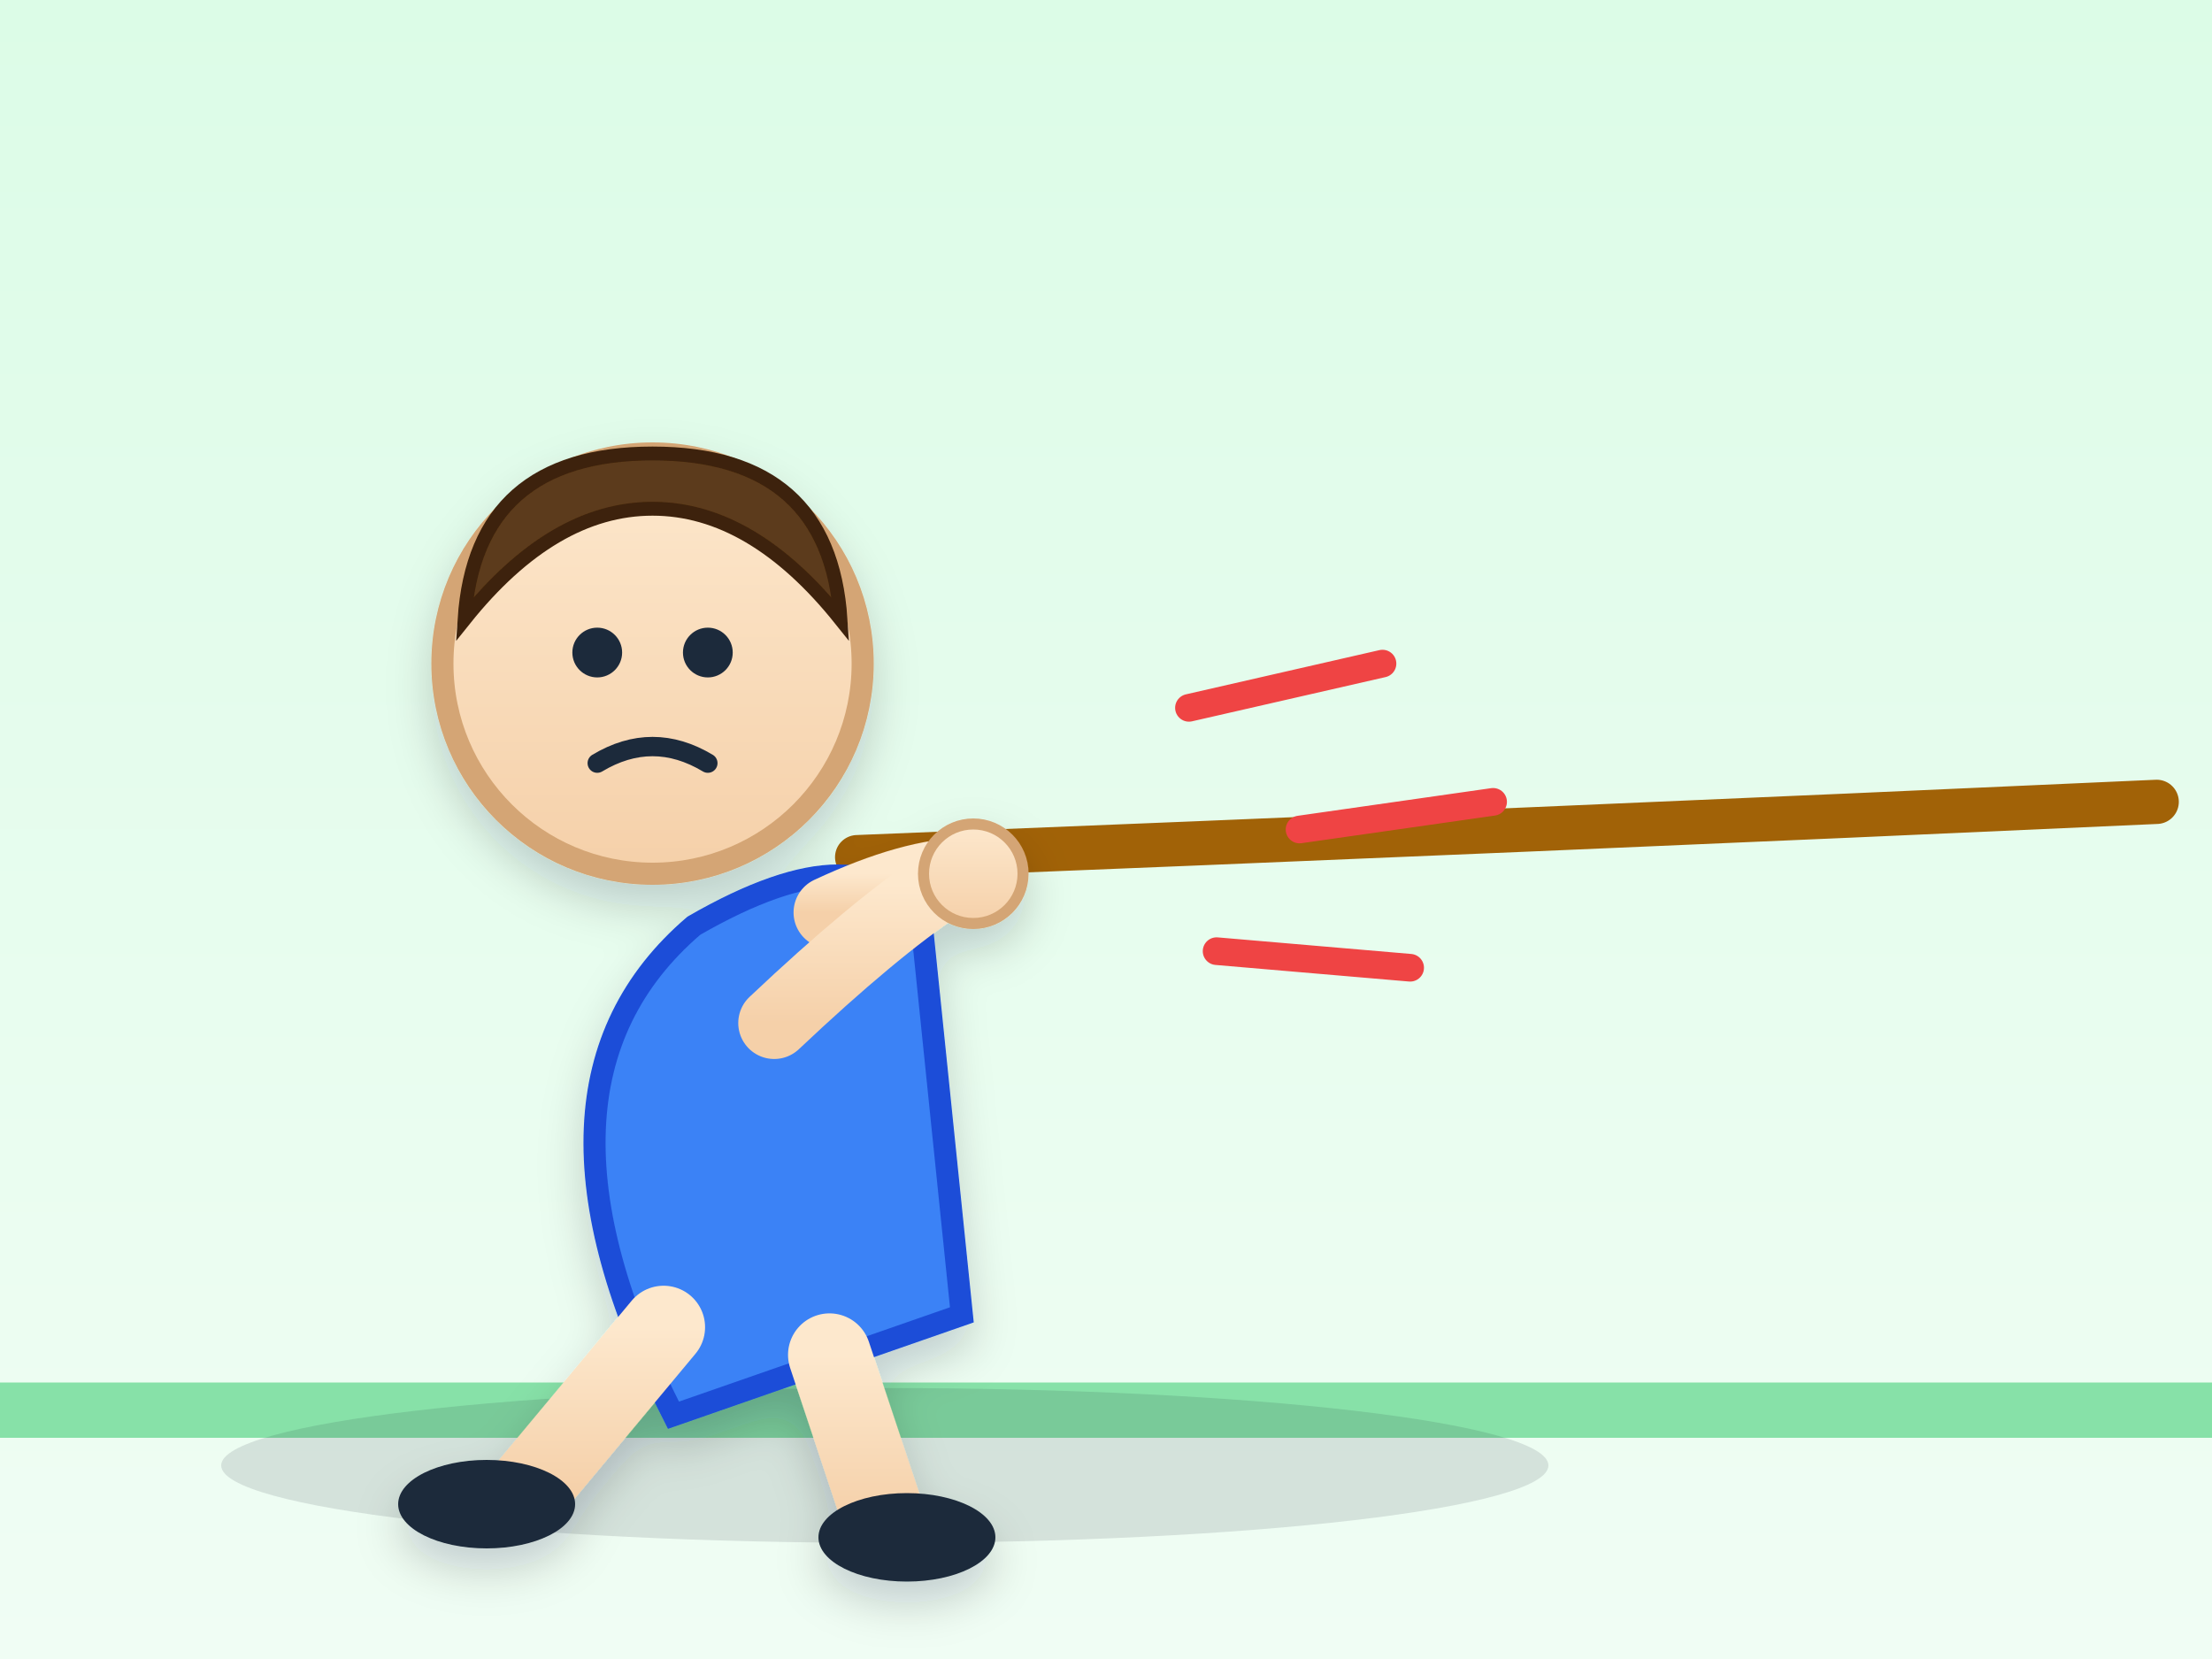
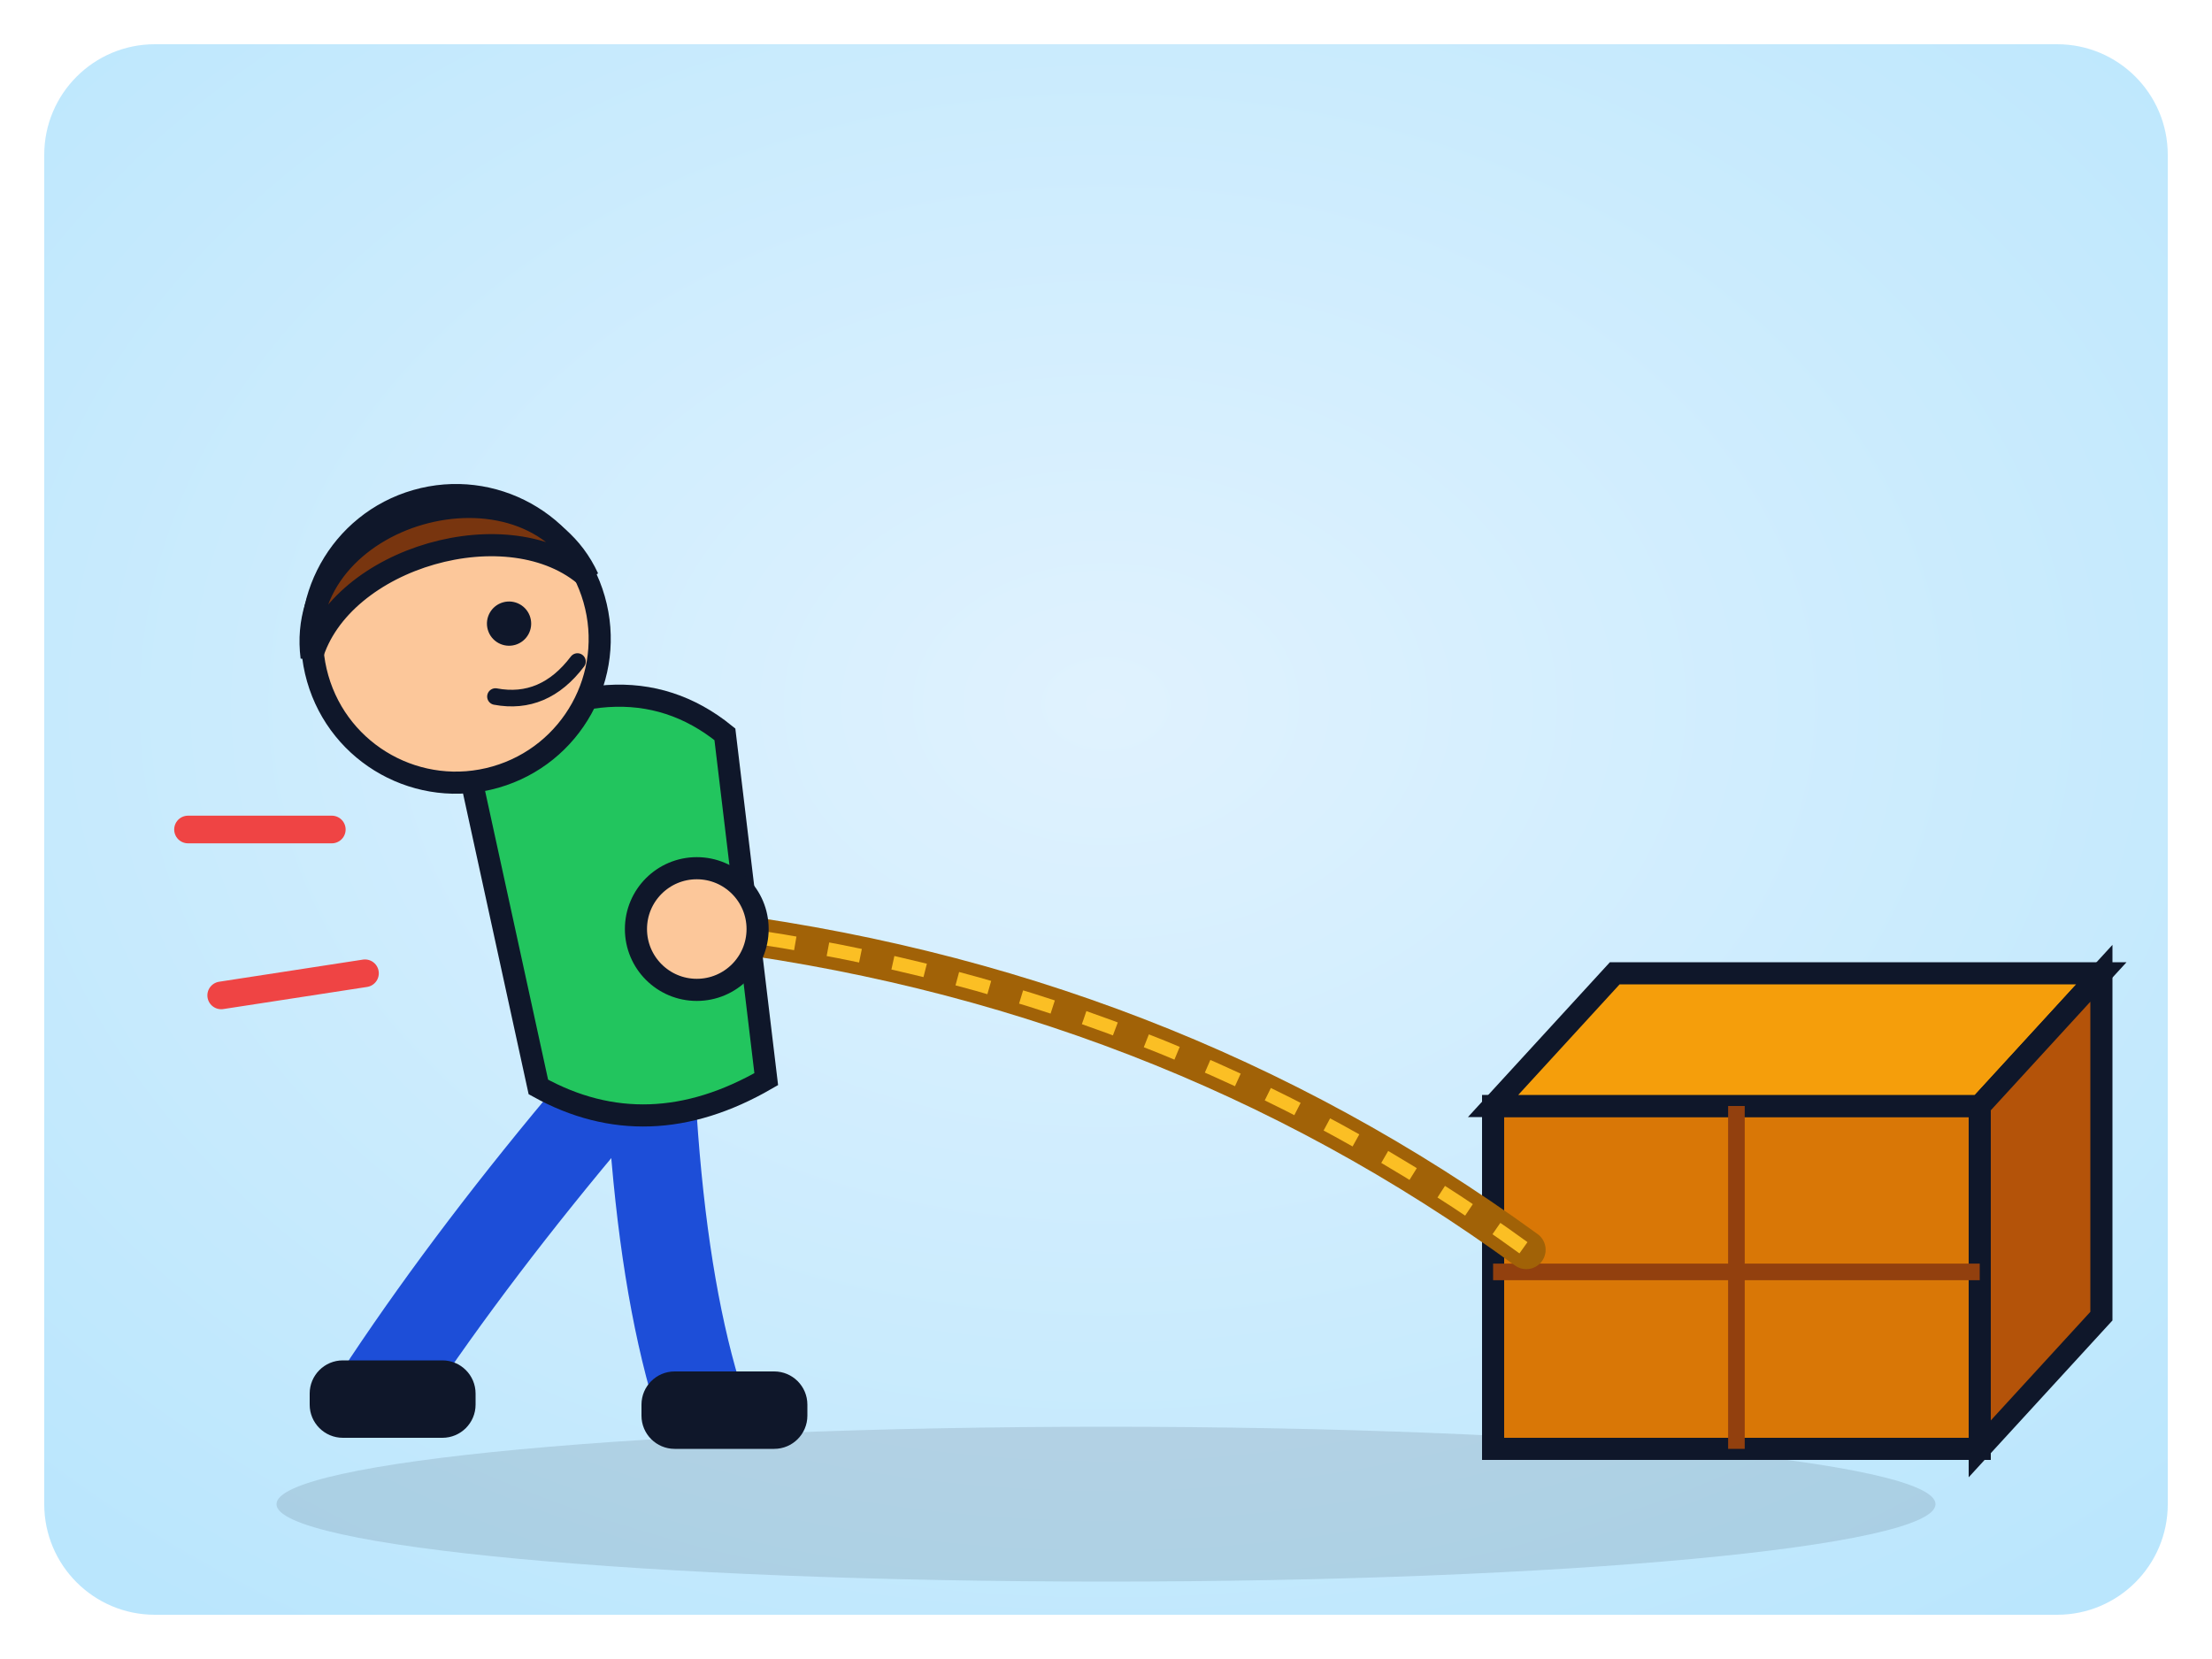
- <svg xmlns="http://www.w3.org/2000/svg" viewBox="0 0 400 300" role="img" aria-labelledby="title-pull desc-pull">
+ <svg xmlns="http://www.w3.org/2000/svg" viewBox="0 0 400 300" role="img" aria-labelledby="t-pull d-pull">
  <defs>
-     <linearGradient id="pull-bg" x1="0" y1="0" x2="0" y2="1">
-       <stop offset="0%" stop-color="#dcfce7" />
-       <stop offset="100%" stop-color="#f0fdf4" />
-     </linearGradient>
-     <linearGradient id="pull-skin" x1="0" y1="0" x2="0" y2="1">
-       <stop offset="0%" stop-color="#fde8cd" />
-       <stop offset="100%" stop-color="#f5d0a9" />
-     </linearGradient>
-     <filter id="soft-shadow" x="-10%" y="-10%" width="120%" height="120%">
-       <feDropShadow dx="0" dy="4" stdDeviation="4" flood-color="#0f172a" flood-opacity="0.18" />
-     </filter>
+     <radialGradient id="pl-bg" cx="50%" cy="42%" r="72%">
+       <stop offset="0%" stop-color="#e0f2fe" />
+       <stop offset="100%" stop-color="#bae6fd" />
+     </radialGradient>
  </defs>
-   <rect x="0" y="0" width="400" height="300" fill="url(#pull-bg)" />
-   <rect x="0" y="250" width="400" height="10" fill="#22c55e" opacity="0.5" />
-   <ellipse cx="160" cy="265" rx="120" ry="14" fill="#0f172a" opacity="0.12" />
-   <path d="M155 155 Q280 150 390 145" fill="none" stroke="#a16207" stroke-width="8" stroke-linecap="round" />
-   <g filter="url(#soft-shadow)">
-     <path d="M110 250 Q95 185 135 165 Q170 155 175 175 L165 245 Z" fill="#3b82f6" stroke="#1d4ed8" stroke-width="4" transform="rotate(-14 140 205)" />
-     <path d="M120 240 L95 270" stroke="url(#pull-skin)" stroke-width="15" stroke-linecap="round" />
-     <path d="M150 245 L160 275" stroke="url(#pull-skin)" stroke-width="15" stroke-linecap="round" />
-     <ellipse cx="88" cy="272" rx="16" ry="8" fill="#1e293b" />
-     <ellipse cx="164" cy="278" rx="16" ry="8" fill="#1e293b" />
-     <circle cx="118" cy="120" r="38" fill="url(#pull-skin)" stroke="#d4a574" stroke-width="4" />
-     <path d="M84 112 Q86 82 118 82 Q150 82 152 112 Q136 92 118 92 Q100 92 84 112 Z" fill="#5b3a1a" stroke="#3d2109" stroke-width="2.5" />
-     <circle cx="128" cy="118" r="4.5" fill="#1e293b" />
-     <circle cx="108" cy="118" r="4.5" fill="#1e293b" />
-     <path d="M108 138 Q118 132 128 138" fill="none" stroke="#1e293b" stroke-width="3.5" stroke-linecap="round" />
-     <path d="M150 165 Q165 158 175 158" fill="none" stroke="url(#pull-skin)" stroke-width="13" stroke-linecap="round" />
-     <path d="M140 185 Q158 168 170 160" fill="none" stroke="url(#pull-skin)" stroke-width="13" stroke-linecap="round" />
-     <circle cx="176" cy="158" r="9" fill="url(#pull-skin)" stroke="#d4a574" stroke-width="2" />
+   <rect x="8" y="8" width="384" height="284" rx="20" fill="url(#pl-bg)" />
+   <ellipse cx="200" cy="272" rx="150" ry="14" fill="#0f172a" opacity="0.12" />
+   <g stroke="#0f172a" stroke-width="4">
+     <path d="M270 200 L358 200 L358 262 L270 262 Z" fill="#d97706" />
+     <path d="M270 200 L292 176 L380 176 L358 200 Z" fill="#f59e0b" />
+     <path d="M358 200 L380 176 L380 238 L358 262 Z" fill="#b45309" />
+     <line x1="270" y1="230" x2="358" y2="230" stroke="#92400e" stroke-width="3" />
+     <line x1="314" y1="200" x2="314" y2="262" stroke="#92400e" stroke-width="3" />
+   </g>
+   <path d="M126 168 Q210 178 276 226" fill="none" stroke="#a16207" stroke-width="7" stroke-linecap="round" />
+   <path d="M126 168 Q210 178 276 226" fill="none" stroke="#fbbf24" stroke-width="2.5" stroke-dasharray="6 6" />
+   <g stroke="#0f172a" stroke-width="4">
+     <path d="M108 200 Q86 226 70 250" fill="none" stroke="#1d4ed8" stroke-width="16" stroke-linecap="round" />
+     <rect x="56" y="246" width="30" height="14" rx="6" fill="#0f172a" stroke="none" />
+     <path d="M118 202 Q120 232 126 252" fill="none" stroke="#1d4ed8" stroke-width="16" stroke-linecap="round" />
+     <rect x="116" y="248" width="30" height="14" rx="6" fill="#0f172a" stroke="none" />
+     <path d="M92 128 Q124 118 138 138 L128 200 Q104 206 88 190 Z" fill="#22c55e" transform="rotate(-16 116 160)" />
+     <circle cx="96" cy="108" r="26" fill="#fcc79a" transform="rotate(-16 116 160)" />
+     <path d="M70 104 C74 78 118 78 122 104 C112 88 80 88 70 104 Z" fill="#78350f" transform="rotate(-16 116 160)" />
+     <g transform="rotate(-16 116 160)">
+       <circle cx="106" cy="108" r="4" fill="#0f172a" stroke="none" />
+       <path d="M100 120 Q108 124 116 118" fill="none" stroke="#0f172a" stroke-width="3" stroke-linecap="round" />
+     </g>
+     <path d="M120 150 Q124 160 126 168" fill="none" stroke="#22c55e" stroke-width="14" stroke-linecap="round" />
+     <path d="M108 160 Q116 164 124 170" fill="none" stroke="#22c55e" stroke-width="14" stroke-linecap="round" />
+     <circle cx="126" cy="168" r="11" fill="#fcc79a" />
  </g>
  <g stroke="#ef4444" stroke-width="5" stroke-linecap="round">
-     <line x1="250" y1="120" x2="215" y2="128" />
-     <line x1="270" y1="145" x2="235" y2="150" />
-     <line x1="255" y1="175" x2="220" y2="172" />
+     <line x1="60" y1="150" x2="34" y2="150" />
+     <line x1="66" y1="176" x2="40" y2="180" />
  </g>
</svg>
